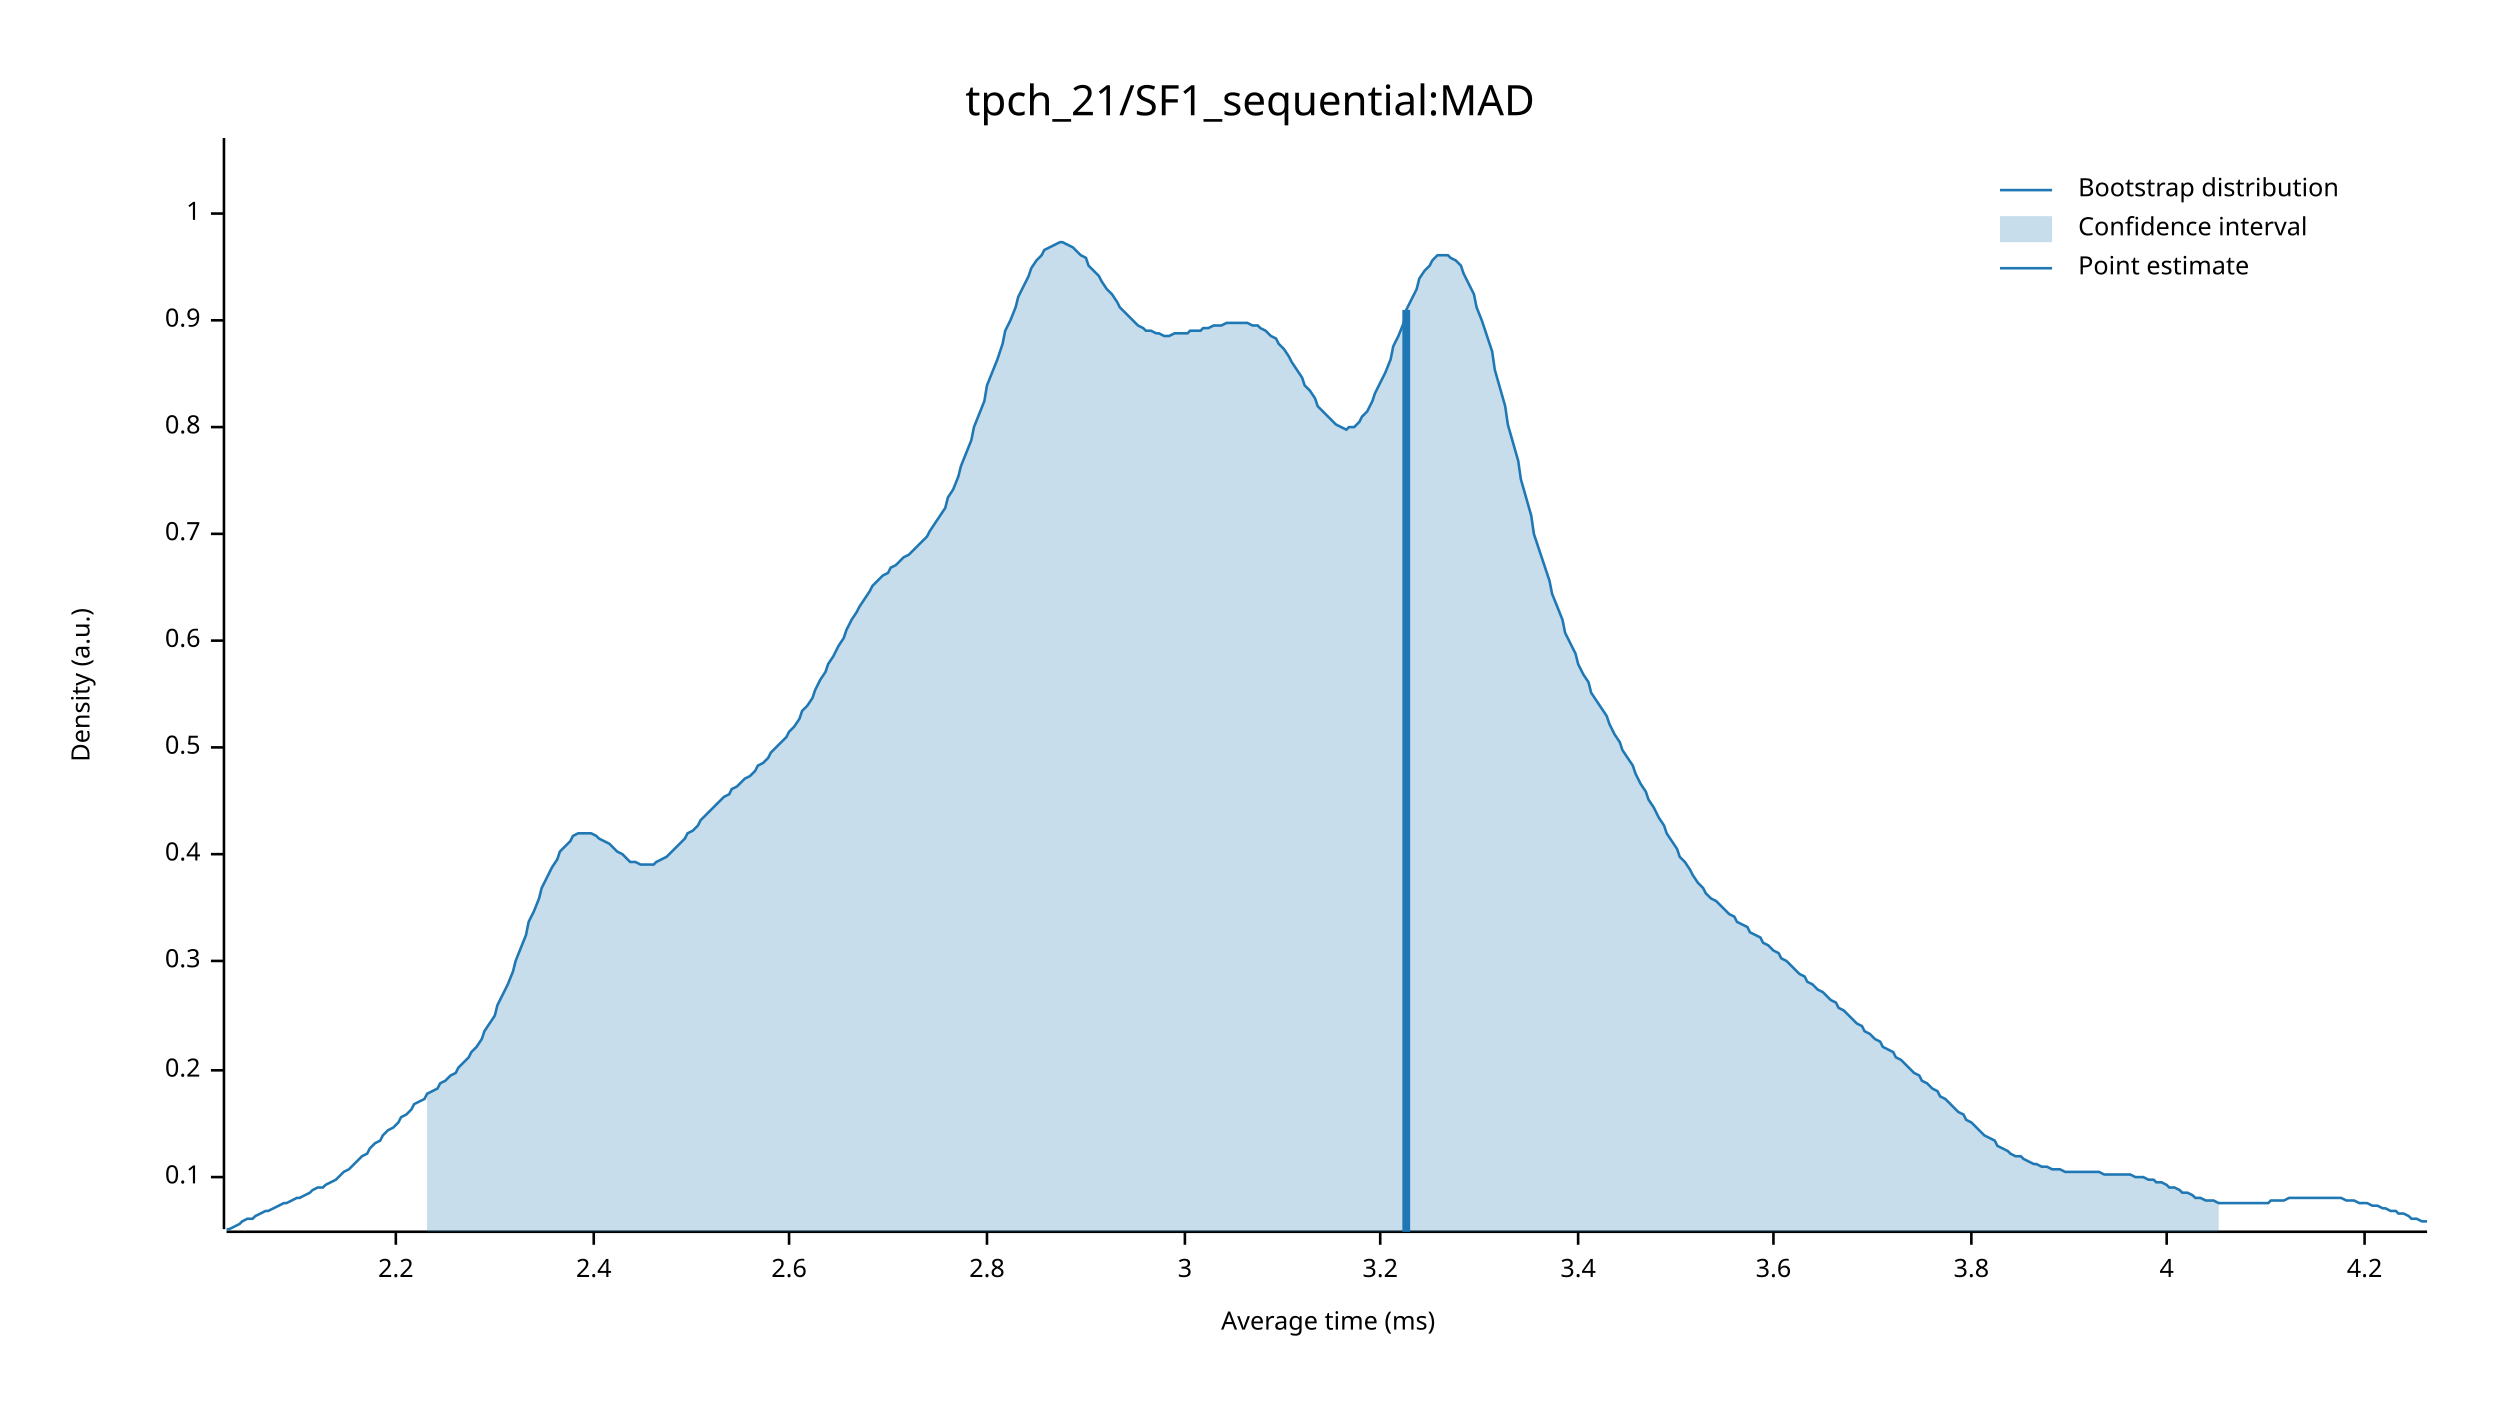
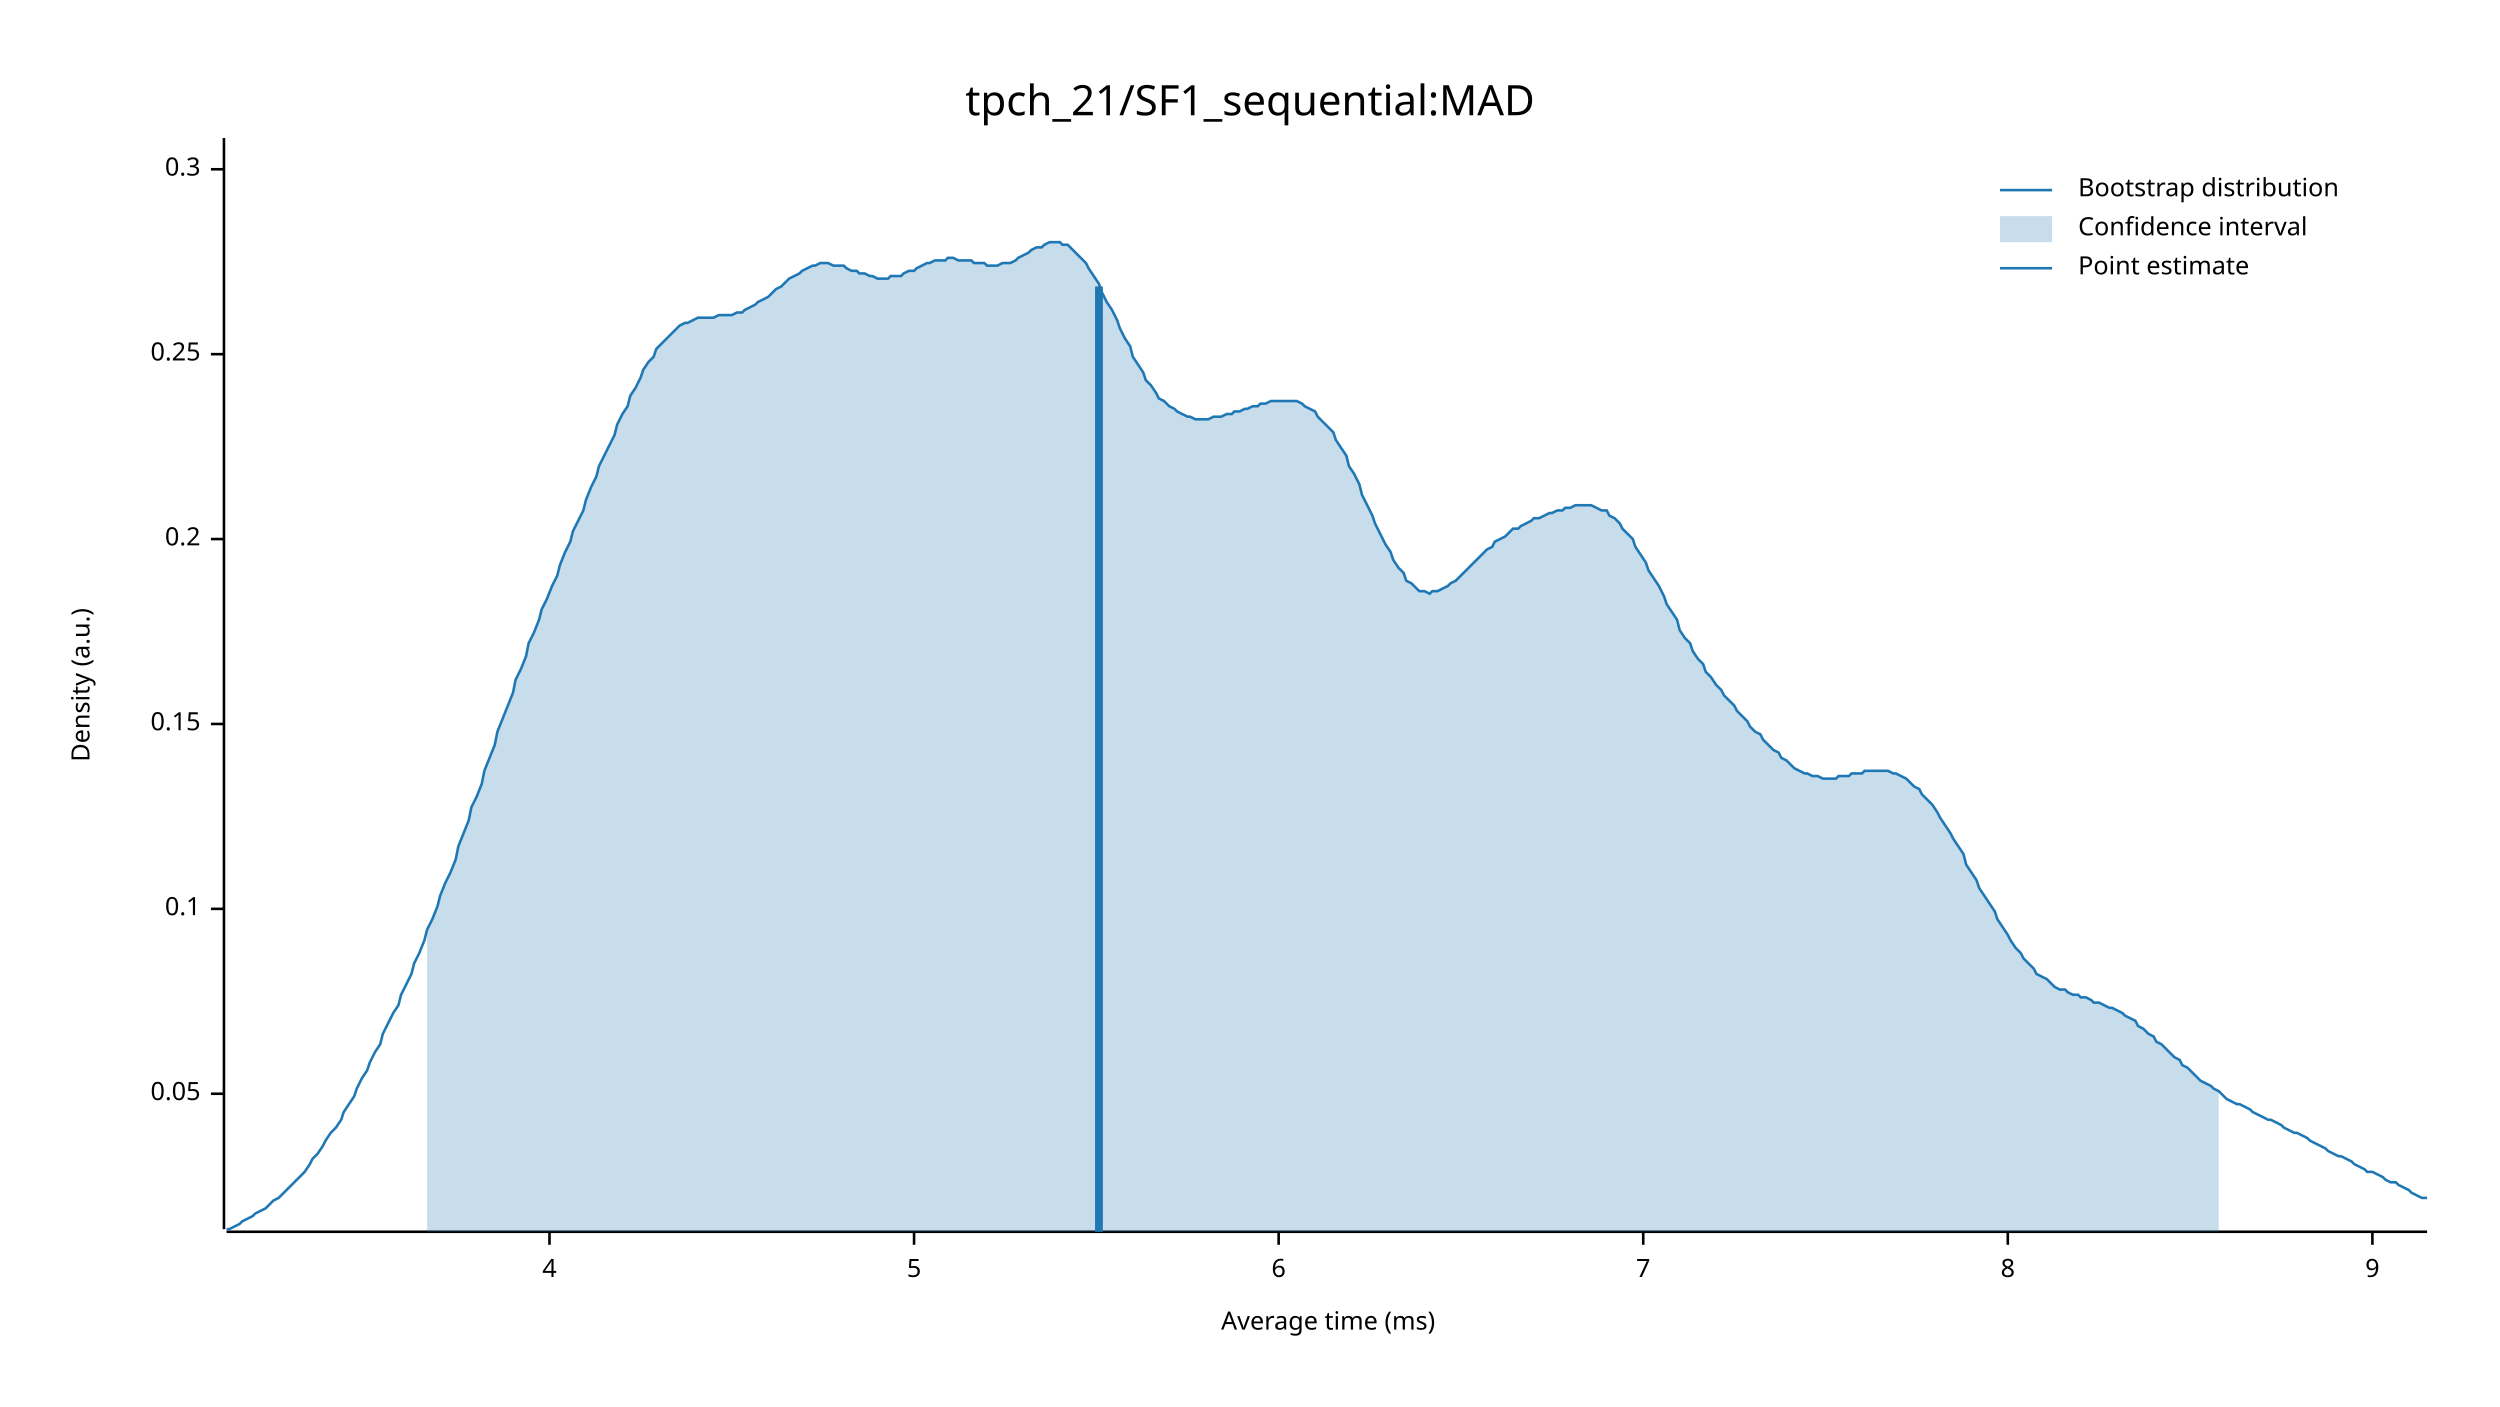
<svg xmlns="http://www.w3.org/2000/svg" width="960" height="540" viewBox="0 0 960 540">
  <text x="480" y="32" dy="0.76em" text-anchor="middle" font-family="sans-serif" font-size="16.129" opacity="1" fill="#000000">
tpch_21/SF1_sequential:MAD
</text>
  <text x="27" y="263" dy="0.76em" text-anchor="middle" font-family="sans-serif" font-size="9.677" opacity="1" fill="#000000" transform="rotate(270, 27, 263)">
Density (a.u.)
</text>
  <text x="510" y="513" dy="-0.5ex" text-anchor="middle" font-family="sans-serif" font-size="9.677" opacity="1" fill="#000000">
Average time (ms)
</text>
  <polyline fill="none" opacity="1" stroke="#000000" stroke-width="1" points="86,53 86,472 " />
-   <text x="77" y="452" dy="0.5ex" text-anchor="end" font-family="sans-serif" font-size="9.677" opacity="1" fill="#000000">
+   <text x="77" y="420" dy="0.5ex" text-anchor="end" font-family="sans-serif" font-size="9.677" opacity="1" fill="#000000">
+ 0.05
+ </text>
+   <polyline fill="none" opacity="1" stroke="#000000" stroke-width="1" points="81,420 86,420 " />
+   <text x="77" y="349" dy="0.5ex" text-anchor="end" font-family="sans-serif" font-size="9.677" opacity="1" fill="#000000">
0.1
</text>
-   <polyline fill="none" opacity="1" stroke="#000000" stroke-width="1" points="81,452 86,452 " />
-   <text x="77" y="411" dy="0.5ex" text-anchor="end" font-family="sans-serif" font-size="9.677" opacity="1" fill="#000000">
+   <polyline fill="none" opacity="1" stroke="#000000" stroke-width="1" points="81,349 86,349 " />
+   <text x="77" y="278" dy="0.5ex" text-anchor="end" font-family="sans-serif" font-size="9.677" opacity="1" fill="#000000">
+ 0.15
+ </text>
+   <polyline fill="none" opacity="1" stroke="#000000" stroke-width="1" points="81,278 86,278 " />
+   <text x="77" y="207" dy="0.5ex" text-anchor="end" font-family="sans-serif" font-size="9.677" opacity="1" fill="#000000">
0.2
</text>
-   <polyline fill="none" opacity="1" stroke="#000000" stroke-width="1" points="81,411 86,411 " />
-   <text x="77" y="369" dy="0.5ex" text-anchor="end" font-family="sans-serif" font-size="9.677" opacity="1" fill="#000000">
+   <polyline fill="none" opacity="1" stroke="#000000" stroke-width="1" points="81,207 86,207 " />
+   <text x="77" y="136" dy="0.5ex" text-anchor="end" font-family="sans-serif" font-size="9.677" opacity="1" fill="#000000">
+ 0.25
+ </text>
+   <polyline fill="none" opacity="1" stroke="#000000" stroke-width="1" points="81,136 86,136 " />
+   <text x="77" y="65" dy="0.5ex" text-anchor="end" font-family="sans-serif" font-size="9.677" opacity="1" fill="#000000">
0.3
</text>
-   <polyline fill="none" opacity="1" stroke="#000000" stroke-width="1" points="81,369 86,369 " />
-   <text x="77" y="328" dy="0.5ex" text-anchor="end" font-family="sans-serif" font-size="9.677" opacity="1" fill="#000000">
- 0.4
- </text>
-   <polyline fill="none" opacity="1" stroke="#000000" stroke-width="1" points="81,328 86,328 " />
-   <text x="77" y="287" dy="0.5ex" text-anchor="end" font-family="sans-serif" font-size="9.677" opacity="1" fill="#000000">
- 0.5
- </text>
-   <polyline fill="none" opacity="1" stroke="#000000" stroke-width="1" points="81,287 86,287 " />
-   <text x="77" y="246" dy="0.5ex" text-anchor="end" font-family="sans-serif" font-size="9.677" opacity="1" fill="#000000">
- 0.6
- </text>
-   <polyline fill="none" opacity="1" stroke="#000000" stroke-width="1" points="81,246 86,246 " />
-   <text x="77" y="205" dy="0.5ex" text-anchor="end" font-family="sans-serif" font-size="9.677" opacity="1" fill="#000000">
- 0.7
- </text>
-   <polyline fill="none" opacity="1" stroke="#000000" stroke-width="1" points="81,205 86,205 " />
-   <text x="77" y="164" dy="0.5ex" text-anchor="end" font-family="sans-serif" font-size="9.677" opacity="1" fill="#000000">
- 0.8
- </text>
-   <polyline fill="none" opacity="1" stroke="#000000" stroke-width="1" points="81,164 86,164 " />
-   <text x="77" y="123" dy="0.5ex" text-anchor="end" font-family="sans-serif" font-size="9.677" opacity="1" fill="#000000">
- 0.9
- </text>
-   <polyline fill="none" opacity="1" stroke="#000000" stroke-width="1" points="81,123 86,123 " />
-   <text x="77" y="82" dy="0.5ex" text-anchor="end" font-family="sans-serif" font-size="9.677" opacity="1" fill="#000000">
- 1
- </text>
-   <polyline fill="none" opacity="1" stroke="#000000" stroke-width="1" points="81,82 86,82 " />
+   <polyline fill="none" opacity="1" stroke="#000000" stroke-width="1" points="81,65 86,65 " />
  <polyline fill="none" opacity="1" stroke="#000000" stroke-width="1" points="87,473 932,473 " />
-   <text x="152" y="483" dy="0.76em" text-anchor="middle" font-family="sans-serif" font-size="9.677" opacity="1" fill="#000000">
- 2.2
- </text>
-   <polyline fill="none" opacity="1" stroke="#000000" stroke-width="1" points="152,473 152,478 " />
-   <text x="228" y="483" dy="0.76em" text-anchor="middle" font-family="sans-serif" font-size="9.677" opacity="1" fill="#000000">
- 2.4
- </text>
-   <polyline fill="none" opacity="1" stroke="#000000" stroke-width="1" points="228,473 228,478 " />
-   <text x="303" y="483" dy="0.76em" text-anchor="middle" font-family="sans-serif" font-size="9.677" opacity="1" fill="#000000">
- 2.6
- </text>
-   <polyline fill="none" opacity="1" stroke="#000000" stroke-width="1" points="303,473 303,478 " />
-   <text x="379" y="483" dy="0.76em" text-anchor="middle" font-family="sans-serif" font-size="9.677" opacity="1" fill="#000000">
- 2.8
- </text>
-   <polyline fill="none" opacity="1" stroke="#000000" stroke-width="1" points="379,473 379,478 " />
-   <text x="455" y="483" dy="0.76em" text-anchor="middle" font-family="sans-serif" font-size="9.677" opacity="1" fill="#000000">
- 3
- </text>
-   <polyline fill="none" opacity="1" stroke="#000000" stroke-width="1" points="455,473 455,478 " />
-   <text x="530" y="483" dy="0.76em" text-anchor="middle" font-family="sans-serif" font-size="9.677" opacity="1" fill="#000000">
- 3.2
- </text>
-   <polyline fill="none" opacity="1" stroke="#000000" stroke-width="1" points="530,473 530,478 " />
-   <text x="606" y="483" dy="0.76em" text-anchor="middle" font-family="sans-serif" font-size="9.677" opacity="1" fill="#000000">
- 3.4
- </text>
-   <polyline fill="none" opacity="1" stroke="#000000" stroke-width="1" points="606,473 606,478 " />
-   <text x="681" y="483" dy="0.76em" text-anchor="middle" font-family="sans-serif" font-size="9.677" opacity="1" fill="#000000">
- 3.6
- </text>
-   <polyline fill="none" opacity="1" stroke="#000000" stroke-width="1" points="681,473 681,478 " />
-   <text x="757" y="483" dy="0.76em" text-anchor="middle" font-family="sans-serif" font-size="9.677" opacity="1" fill="#000000">
- 3.8
- </text>
-   <polyline fill="none" opacity="1" stroke="#000000" stroke-width="1" points="757,473 757,478 " />
-   <text x="832" y="483" dy="0.76em" text-anchor="middle" font-family="sans-serif" font-size="9.677" opacity="1" fill="#000000">
+   <text x="211" y="483" dy="0.76em" text-anchor="middle" font-family="sans-serif" font-size="9.677" opacity="1" fill="#000000">
4
</text>
-   <polyline fill="none" opacity="1" stroke="#000000" stroke-width="1" points="832,473 832,478 " />
-   <text x="908" y="483" dy="0.76em" text-anchor="middle" font-family="sans-serif" font-size="9.677" opacity="1" fill="#000000">
- 4.2
+   <polyline fill="none" opacity="1" stroke="#000000" stroke-width="1" points="211,473 211,478 " />
+   <text x="351" y="483" dy="0.76em" text-anchor="middle" font-family="sans-serif" font-size="9.677" opacity="1" fill="#000000">
+ 5
</text>
-   <polyline fill="none" opacity="1" stroke="#000000" stroke-width="1" points="908,473 908,478 " />
-   <polyline fill="none" opacity="1" stroke="#1F78B4" stroke-width="1" points="87,472 88,472 90,471 92,470 93,469 95,468 97,468 98,467 100,466 102,465 103,465 105,464 107,463 109,462 110,462 112,461 114,460 115,460 117,459 119,458 120,457 122,456 124,456 125,455 127,454 129,453 131,451 132,450 134,449 136,447 137,446 139,444 141,443 142,441 144,439 146,438 147,436 149,434 151,433 153,431 154,429 156,428 158,426 159,424 161,423 163,422 164,420 166,419 168,418 169,416 171,415 173,413 175,412 176,410 178,408 180,406 181,404 183,402 185,399 186,396 188,393 190,390 191,386 193,382 195,378 197,373 198,369 200,364 202,359 203,354 205,350 207,345 208,341 210,337 212,333 214,330 215,327 217,325 219,323 220,321 222,320 224,320 225,320 227,320 229,321 230,322 232,323 234,324 236,326 237,327 239,328 241,330 242,331 244,331 246,332 247,332 249,332 251,332 252,331 254,330 256,329 258,327 259,326 261,324 263,322 264,320 266,319 268,317 269,315 271,313 273,311 274,310 276,308 278,306 280,305 281,303 283,302 285,300 286,299 288,298 290,296 291,294 293,293 295,291 296,289 298,287 300,285 302,283 303,281 305,279 307,276 308,273 310,271 312,268 313,265 315,261 317,258 318,255 320,252 322,248 324,245 325,242 327,238 329,235 330,233 332,230 334,227 335,225 337,223 339,221 341,220 342,218 344,217 346,215 347,214 349,213 351,211 352,210 354,208 356,206 357,204 359,201 361,198 363,195 364,191 366,188 368,183 369,179 371,174 373,169 374,164 376,159 378,154 379,148 381,143 383,138 385,132 386,127 388,123 390,118 391,114 393,110 395,106 396,103 398,100 400,98 401,96 403,95 405,94 407,93 408,93 410,94 412,95 413,96 415,98 417,99 418,102 420,104 422,106 423,108 425,111 427,113 429,116 430,118 432,120 434,122 435,123 437,125 439,126 440,127 442,127 444,128 445,128 447,129 449,129 451,128 452,128 454,128 456,128 457,127 459,127 461,127 462,126 464,126 466,125 468,125 469,125 471,124 473,124 474,124 476,124 478,124 479,124 481,125 483,125 484,126 486,127 488,129 490,130 491,132 493,134 495,137 496,139 498,142 500,145 501,148 503,150 505,153 506,156 508,158 510,160 512,162 513,163 515,164 517,165 518,164 520,164 522,162 523,160 525,158 527,154 528,151 530,147 532,143 534,138 535,133 537,129 539,124 540,119 542,115 544,111 545,107 547,104 549,102 550,100 552,98 554,98 556,98 557,99 559,100 561,102 562,105 564,109 566,113 567,118 569,123 571,129 573,135 574,142 576,149 578,156 579,163 581,170 583,177 584,184 586,191 588,198 589,205 591,211 593,217 595,223 596,228 598,233 600,238 601,243 603,247 605,251 606,255 608,259 610,262 611,266 613,269 615,272 617,275 618,278 620,282 622,285 623,288 625,291 627,294 628,297 630,301 632,304 633,307 635,310 637,314 639,317 640,320 642,323 644,326 645,329 647,331 649,334 650,336 652,339 654,341 655,343 657,345 659,346 661,348 662,349 664,351 666,352 667,354 669,355 671,356 672,358 674,359 676,360 677,362 679,363 681,365 683,366 684,368 686,369 688,371 689,372 691,374 693,375 694,377 696,378 698,380 700,381 701,382 703,384 705,385 706,387 708,388 710,390 711,391 713,393 715,394 716,396 718,397 720,399 722,400 723,402 725,403 727,404 728,406 730,407 732,409 733,410 735,412 737,413 738,415 740,416 742,418 744,419 745,421 747,422 749,424 750,425 752,427 754,428 755,430 757,431 759,433 760,434 762,436 764,437 766,438 767,440 769,441 771,442 772,443 774,444 776,444 777,445 779,446 781,447 782,447 784,448 786,448 788,449 789,449 791,449 793,450 794,450 796,450 798,450 799,450 801,450 803,450 804,450 806,450 808,451 810,451 811,451 813,451 815,451 816,451 818,451 820,452 821,452 823,452 825,453 827,453 828,454 830,454 832,455 833,456 835,456 837,457 838,458 840,458 842,459 843,460 845,460 847,461 849,461 850,461 852,462 854,462 855,462 857,462 859,462 860,462 862,462 864,462 865,462 867,462 869,462 871,462 872,461 874,461 876,461 877,461 879,460 881,460 882,460 884,460 886,460 887,460 889,460 891,460 893,460 894,460 896,460 898,460 899,460 901,461 903,461 904,461 906,462 908,462 909,462 911,463 913,463 915,464 916,464 918,465 920,465 921,466 923,466 925,467 926,468 928,468 930,469 932,469 " />
-   <polygon opacity="0.25" fill="#1F78B4" points="164,420 166,419 168,418 169,416 171,415 173,413 175,412 176,410 178,408 180,406 181,404 183,402 185,399 186,396 188,393 190,390 191,386 193,382 195,378 197,373 198,369 200,364 202,359 203,354 205,350 207,345 208,341 210,337 212,333 214,330 215,327 217,325 219,323 220,321 222,320 224,320 225,320 227,320 229,321 230,322 232,323 234,324 236,326 237,327 239,328 241,330 242,331 244,331 246,332 247,332 249,332 251,332 252,331 254,330 256,329 258,327 259,326 261,324 263,322 264,320 266,319 268,317 269,315 271,313 273,311 274,310 276,308 278,306 280,305 281,303 283,302 285,300 286,299 288,298 290,296 291,294 293,293 295,291 296,289 298,287 300,285 302,283 303,281 305,279 307,276 308,273 310,271 312,268 313,265 315,261 317,258 318,255 320,252 322,248 324,245 325,242 327,238 329,235 330,233 332,230 334,227 335,225 337,223 339,221 341,220 342,218 344,217 346,215 347,214 349,213 351,211 352,210 354,208 356,206 357,204 359,201 361,198 363,195 364,191 366,188 368,183 369,179 371,174 373,169 374,164 376,159 378,154 379,148 381,143 383,138 385,132 386,127 388,123 390,118 391,114 393,110 395,106 396,103 398,100 400,98 401,96 403,95 405,94 407,93 408,93 410,94 412,95 413,96 415,98 417,99 418,102 420,104 422,106 423,108 425,111 427,113 429,116 430,118 432,120 434,122 435,123 437,125 439,126 440,127 442,127 444,128 445,128 447,129 449,129 451,128 452,128 454,128 456,128 457,127 459,127 461,127 462,126 464,126 466,125 468,125 469,125 471,124 473,124 474,124 476,124 478,124 479,124 481,125 483,125 484,126 486,127 488,129 490,130 491,132 493,134 495,137 496,139 498,142 500,145 501,148 503,150 505,153 506,156 508,158 510,160 512,162 513,163 515,164 517,165 518,164 520,164 522,162 523,160 525,158 527,154 528,151 530,147 532,143 534,138 535,133 537,129 539,124 540,119 542,115 544,111 545,107 547,104 549,102 550,100 552,98 554,98 556,98 557,99 559,100 561,102 562,105 564,109 566,113 567,118 569,123 571,129 573,135 574,142 576,149 578,156 579,163 581,170 583,177 584,184 586,191 588,198 589,205 591,211 593,217 595,223 596,228 598,233 600,238 601,243 603,247 605,251 606,255 608,259 610,262 611,266 613,269 615,272 617,275 618,278 620,282 622,285 623,288 625,291 627,294 628,297 630,301 632,304 633,307 635,310 637,314 639,317 640,320 642,323 644,326 645,329 647,331 649,334 650,336 652,339 654,341 655,343 657,345 659,346 661,348 662,349 664,351 666,352 667,354 669,355 671,356 672,358 674,359 676,360 677,362 679,363 681,365 683,366 684,368 686,369 688,371 689,372 691,374 693,375 694,377 696,378 698,380 700,381 701,382 703,384 705,385 706,387 708,388 710,390 711,391 713,393 715,394 716,396 718,397 720,399 722,400 723,402 725,403 727,404 728,406 730,407 732,409 733,410 735,412 737,413 738,415 740,416 742,418 744,419 745,421 747,422 749,424 750,425 752,427 754,428 755,430 757,431 759,433 760,434 762,436 764,437 766,438 767,440 769,441 771,442 772,443 774,444 776,444 777,445 779,446 781,447 782,447 784,448 786,448 788,449 789,449 791,449 793,450 794,450 796,450 798,450 799,450 801,450 803,450 804,450 806,450 808,451 810,451 811,451 813,451 815,451 816,451 818,451 820,452 821,452 823,452 825,453 827,453 828,454 830,454 832,455 833,456 835,456 837,457 838,458 840,458 842,459 843,460 845,460 847,461 849,461 850,461 852,462 852,473 164,473 " />
-   <polyline fill="none" opacity="1" stroke="#1F78B4" stroke-width="3" points="540,473 540,119 " />
+   <polyline fill="none" opacity="1" stroke="#000000" stroke-width="1" points="351,473 351,478 " />
+   <text x="491" y="483" dy="0.76em" text-anchor="middle" font-family="sans-serif" font-size="9.677" opacity="1" fill="#000000">
+ 6
+ </text>
+   <polyline fill="none" opacity="1" stroke="#000000" stroke-width="1" points="491,473 491,478 " />
+   <text x="631" y="483" dy="0.76em" text-anchor="middle" font-family="sans-serif" font-size="9.677" opacity="1" fill="#000000">
+ 7
+ </text>
+   <polyline fill="none" opacity="1" stroke="#000000" stroke-width="1" points="631,473 631,478 " />
+   <text x="771" y="483" dy="0.76em" text-anchor="middle" font-family="sans-serif" font-size="9.677" opacity="1" fill="#000000">
+ 8
+ </text>
+   <polyline fill="none" opacity="1" stroke="#000000" stroke-width="1" points="771,473 771,478 " />
+   <text x="911" y="483" dy="0.76em" text-anchor="middle" font-family="sans-serif" font-size="9.677" opacity="1" fill="#000000">
+ 9
+ </text>
+   <polyline fill="none" opacity="1" stroke="#000000" stroke-width="1" points="911,473 911,478 " />
+   <polyline fill="none" opacity="1" stroke="#1F78B4" stroke-width="1" points="87,472 88,472 90,471 92,470 93,469 95,468 97,467 98,466 100,465 102,464 103,463 105,461 107,460 109,458 110,457 112,455 114,453 115,452 117,450 119,447 120,445 122,443 124,440 125,438 127,435 129,433 131,430 132,427 134,424 136,421 137,418 139,414 141,411 142,408 144,404 146,401 147,397 149,393 151,389 153,386 154,382 156,378 158,374 159,370 161,366 163,361 164,357 166,353 168,348 169,344 171,339 173,335 175,330 176,325 178,320 180,315 181,310 183,306 185,301 186,296 188,291 190,286 191,281 193,276 195,271 197,266 198,261 200,257 202,252 203,247 205,243 207,238 208,234 210,230 212,225 214,221 215,217 217,212 219,208 220,204 222,200 224,196 225,192 227,187 229,183 230,179 232,175 234,171 236,167 237,163 239,159 241,156 242,152 244,149 246,145 247,142 249,139 251,137 252,134 254,132 256,130 258,128 259,127 261,125 263,124 264,124 266,123 268,122 269,122 271,122 273,122 274,122 276,121 278,121 280,121 281,121 283,120 285,120 286,119 288,118 290,117 291,116 293,115 295,114 296,113 298,111 300,110 302,108 303,107 305,106 307,105 308,104 310,103 312,102 313,102 315,101 317,101 318,101 320,102 322,102 324,102 325,103 327,104 329,104 330,105 332,105 334,106 335,106 337,107 339,107 341,107 342,106 344,106 346,106 347,105 349,104 351,104 352,103 354,102 356,101 357,101 359,100 361,100 363,100 364,99 366,99 368,100 369,100 371,100 373,100 374,101 376,101 378,101 379,102 381,102 383,102 385,101 386,101 388,101 390,100 391,99 393,98 395,97 396,96 398,95 400,95 401,94 403,93 405,93 407,93 408,94 410,94 412,96 413,97 415,99 417,101 418,103 420,106 422,109 423,112 425,116 427,119 429,123 430,126 432,130 434,133 435,137 437,140 439,143 440,146 442,148 444,151 445,153 447,154 449,156 451,157 452,158 454,159 456,160 457,160 459,161 461,161 462,161 464,161 466,160 468,160 469,160 471,159 473,159 474,158 476,158 478,157 479,157 481,156 483,156 484,155 486,155 488,154 490,154 491,154 493,154 495,154 496,154 498,154 500,155 501,156 503,157 505,158 506,160 508,162 510,164 512,166 513,169 515,172 517,175 518,179 520,182 522,186 523,190 525,194 527,198 528,201 530,205 532,209 534,212 535,215 537,218 539,220 540,223 542,224 544,226 545,227 547,227 549,228 550,227 552,227 554,226 556,225 557,224 559,223 561,221 562,220 564,218 566,216 567,215 569,213 571,211 573,210 574,208 576,207 578,206 579,205 581,203 583,203 584,202 586,201 588,200 589,199 591,199 593,198 595,197 596,197 598,196 600,196 601,195 603,195 605,194 606,194 608,194 610,194 611,194 613,195 615,196 617,196 618,198 620,199 622,201 623,203 625,205 627,207 628,210 630,213 632,216 633,219 635,222 637,225 639,229 640,232 642,235 644,238 645,242 647,245 649,247 650,250 652,253 654,255 655,258 657,260 659,263 661,265 662,267 664,269 666,271 667,273 669,275 671,277 672,279 674,281 676,282 677,284 679,286 681,288 683,289 684,291 686,292 688,294 689,295 691,296 693,297 694,297 696,298 698,298 700,299 701,299 703,299 705,299 706,298 708,298 710,298 711,297 713,297 715,297 716,296 718,296 720,296 722,296 723,296 725,296 727,297 728,297 730,298 732,299 733,300 735,302 737,303 738,305 740,307 742,309 744,312 745,314 747,317 749,320 750,322 752,325 754,328 755,332 757,335 759,338 760,341 762,344 764,347 766,350 767,353 769,356 771,359 772,361 774,364 776,366 777,368 779,370 781,372 782,374 784,375 786,376 788,378 789,379 791,380 793,380 794,381 796,382 798,382 799,383 801,383 803,384 804,385 806,385 808,386 810,387 811,387 813,388 815,389 816,390 818,391 820,392 821,394 823,395 825,397 827,398 828,400 830,401 832,403 833,404 835,406 837,407 838,409 840,410 842,412 843,413 845,415 847,416 849,417 850,418 852,419 854,421 855,422 857,423 859,424 860,424 862,425 864,426 865,427 867,428 869,429 871,430 872,430 874,431 876,432 877,433 879,434 881,435 882,435 884,436 886,437 887,438 889,439 891,440 893,441 894,442 896,443 898,444 899,444 901,445 903,446 904,447 906,448 908,449 909,450 911,450 913,451 915,452 916,453 918,454 920,454 921,455 923,456 925,457 926,458 928,459 930,460 932,460 " />
+   <polygon opacity="0.25" fill="#1F78B4" points="164,357 166,353 168,348 169,344 171,339 173,335 175,330 176,325 178,320 180,315 181,310 183,306 185,301 186,296 188,291 190,286 191,281 193,276 195,271 197,266 198,261 200,257 202,252 203,247 205,243 207,238 208,234 210,230 212,225 214,221 215,217 217,212 219,208 220,204 222,200 224,196 225,192 227,187 229,183 230,179 232,175 234,171 236,167 237,163 239,159 241,156 242,152 244,149 246,145 247,142 249,139 251,137 252,134 254,132 256,130 258,128 259,127 261,125 263,124 264,124 266,123 268,122 269,122 271,122 273,122 274,122 276,121 278,121 280,121 281,121 283,120 285,120 286,119 288,118 290,117 291,116 293,115 295,114 296,113 298,111 300,110 302,108 303,107 305,106 307,105 308,104 310,103 312,102 313,102 315,101 317,101 318,101 320,102 322,102 324,102 325,103 327,104 329,104 330,105 332,105 334,106 335,106 337,107 339,107 341,107 342,106 344,106 346,106 347,105 349,104 351,104 352,103 354,102 356,101 357,101 359,100 361,100 363,100 364,99 366,99 368,100 369,100 371,100 373,100 374,101 376,101 378,101 379,102 381,102 383,102 385,101 386,101 388,101 390,100 391,99 393,98 395,97 396,96 398,95 400,95 401,94 403,93 405,93 407,93 408,94 410,94 412,96 413,97 415,99 417,101 418,103 420,106 422,109 423,112 425,116 427,119 429,123 430,126 432,130 434,133 435,137 437,140 439,143 440,146 442,148 444,151 445,153 447,154 449,156 451,157 452,158 454,159 456,160 457,160 459,161 461,161 462,161 464,161 466,160 468,160 469,160 471,159 473,159 474,158 476,158 478,157 479,157 481,156 483,156 484,155 486,155 488,154 490,154 491,154 493,154 495,154 496,154 498,154 500,155 501,156 503,157 505,158 506,160 508,162 510,164 512,166 513,169 515,172 517,175 518,179 520,182 522,186 523,190 525,194 527,198 528,201 530,205 532,209 534,212 535,215 537,218 539,220 540,223 542,224 544,226 545,227 547,227 549,228 550,227 552,227 554,226 556,225 557,224 559,223 561,221 562,220 564,218 566,216 567,215 569,213 571,211 573,210 574,208 576,207 578,206 579,205 581,203 583,203 584,202 586,201 588,200 589,199 591,199 593,198 595,197 596,197 598,196 600,196 601,195 603,195 605,194 606,194 608,194 610,194 611,194 613,195 615,196 617,196 618,198 620,199 622,201 623,203 625,205 627,207 628,210 630,213 632,216 633,219 635,222 637,225 639,229 640,232 642,235 644,238 645,242 647,245 649,247 650,250 652,253 654,255 655,258 657,260 659,263 661,265 662,267 664,269 666,271 667,273 669,275 671,277 672,279 674,281 676,282 677,284 679,286 681,288 683,289 684,291 686,292 688,294 689,295 691,296 693,297 694,297 696,298 698,298 700,299 701,299 703,299 705,299 706,298 708,298 710,298 711,297 713,297 715,297 716,296 718,296 720,296 722,296 723,296 725,296 727,297 728,297 730,298 732,299 733,300 735,302 737,303 738,305 740,307 742,309 744,312 745,314 747,317 749,320 750,322 752,325 754,328 755,332 757,335 759,338 760,341 762,344 764,347 766,350 767,353 769,356 771,359 772,361 774,364 776,366 777,368 779,370 781,372 782,374 784,375 786,376 788,378 789,379 791,380 793,380 794,381 796,382 798,382 799,383 801,383 803,384 804,385 806,385 808,386 810,387 811,387 813,388 815,389 816,390 818,391 820,392 821,394 823,395 825,397 827,398 828,400 830,401 832,403 833,404 835,406 837,407 838,409 840,410 842,412 843,413 845,415 847,416 849,417 850,418 852,419 852,473 164,473 " />
+   <polyline fill="none" opacity="1" stroke="#1F78B4" stroke-width="3" points="422,473 422,110 " />
  <text x="798" y="68" dy="0.76em" text-anchor="start" font-family="sans-serif" font-size="9.677" opacity="1" fill="#000000">
Bootstrap distribution
</text>
  <text x="798" y="83" dy="0.76em" text-anchor="start" font-family="sans-serif" font-size="9.677" opacity="1" fill="#000000">
Confidence interval
</text>
  <text x="798" y="98" dy="0.76em" text-anchor="start" font-family="sans-serif" font-size="9.677" opacity="1" fill="#000000">
Point estimate
</text>
  <polyline fill="none" opacity="1" stroke="#1F78B4" stroke-width="1" points="768,73 788,73 " />
  <rect x="768" y="83" width="20" height="10" opacity="0.25" fill="#1F78B4" stroke="none" />
  <polyline fill="none" opacity="1" stroke="#1F78B4" stroke-width="1" points="768,103 788,103 " />
</svg>
